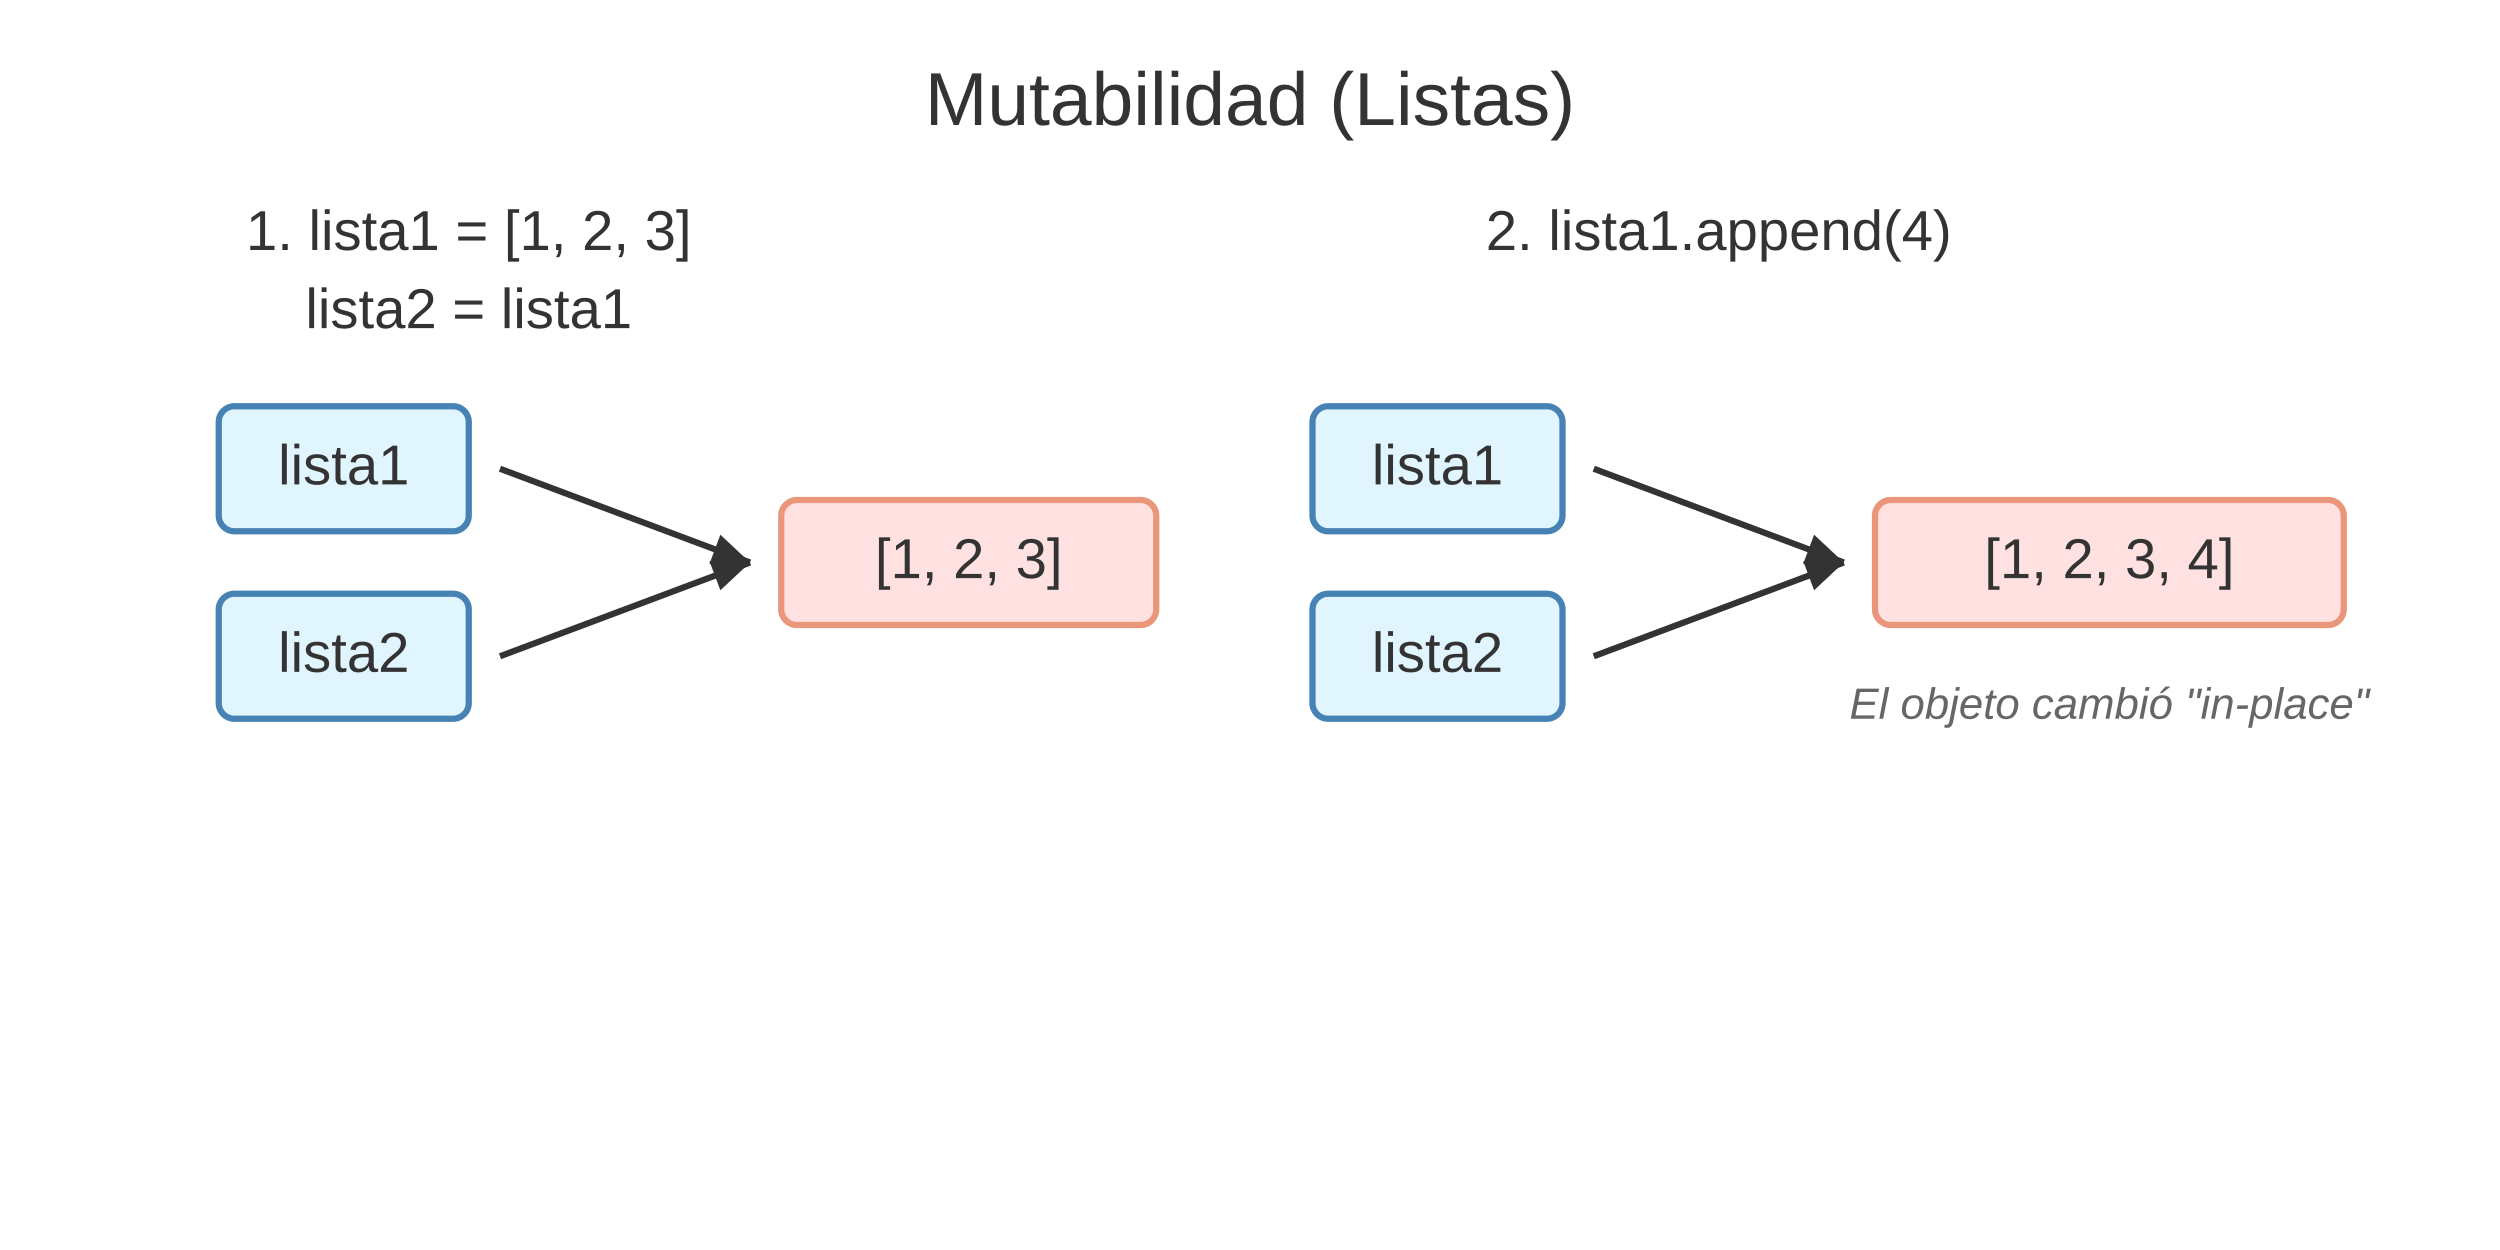
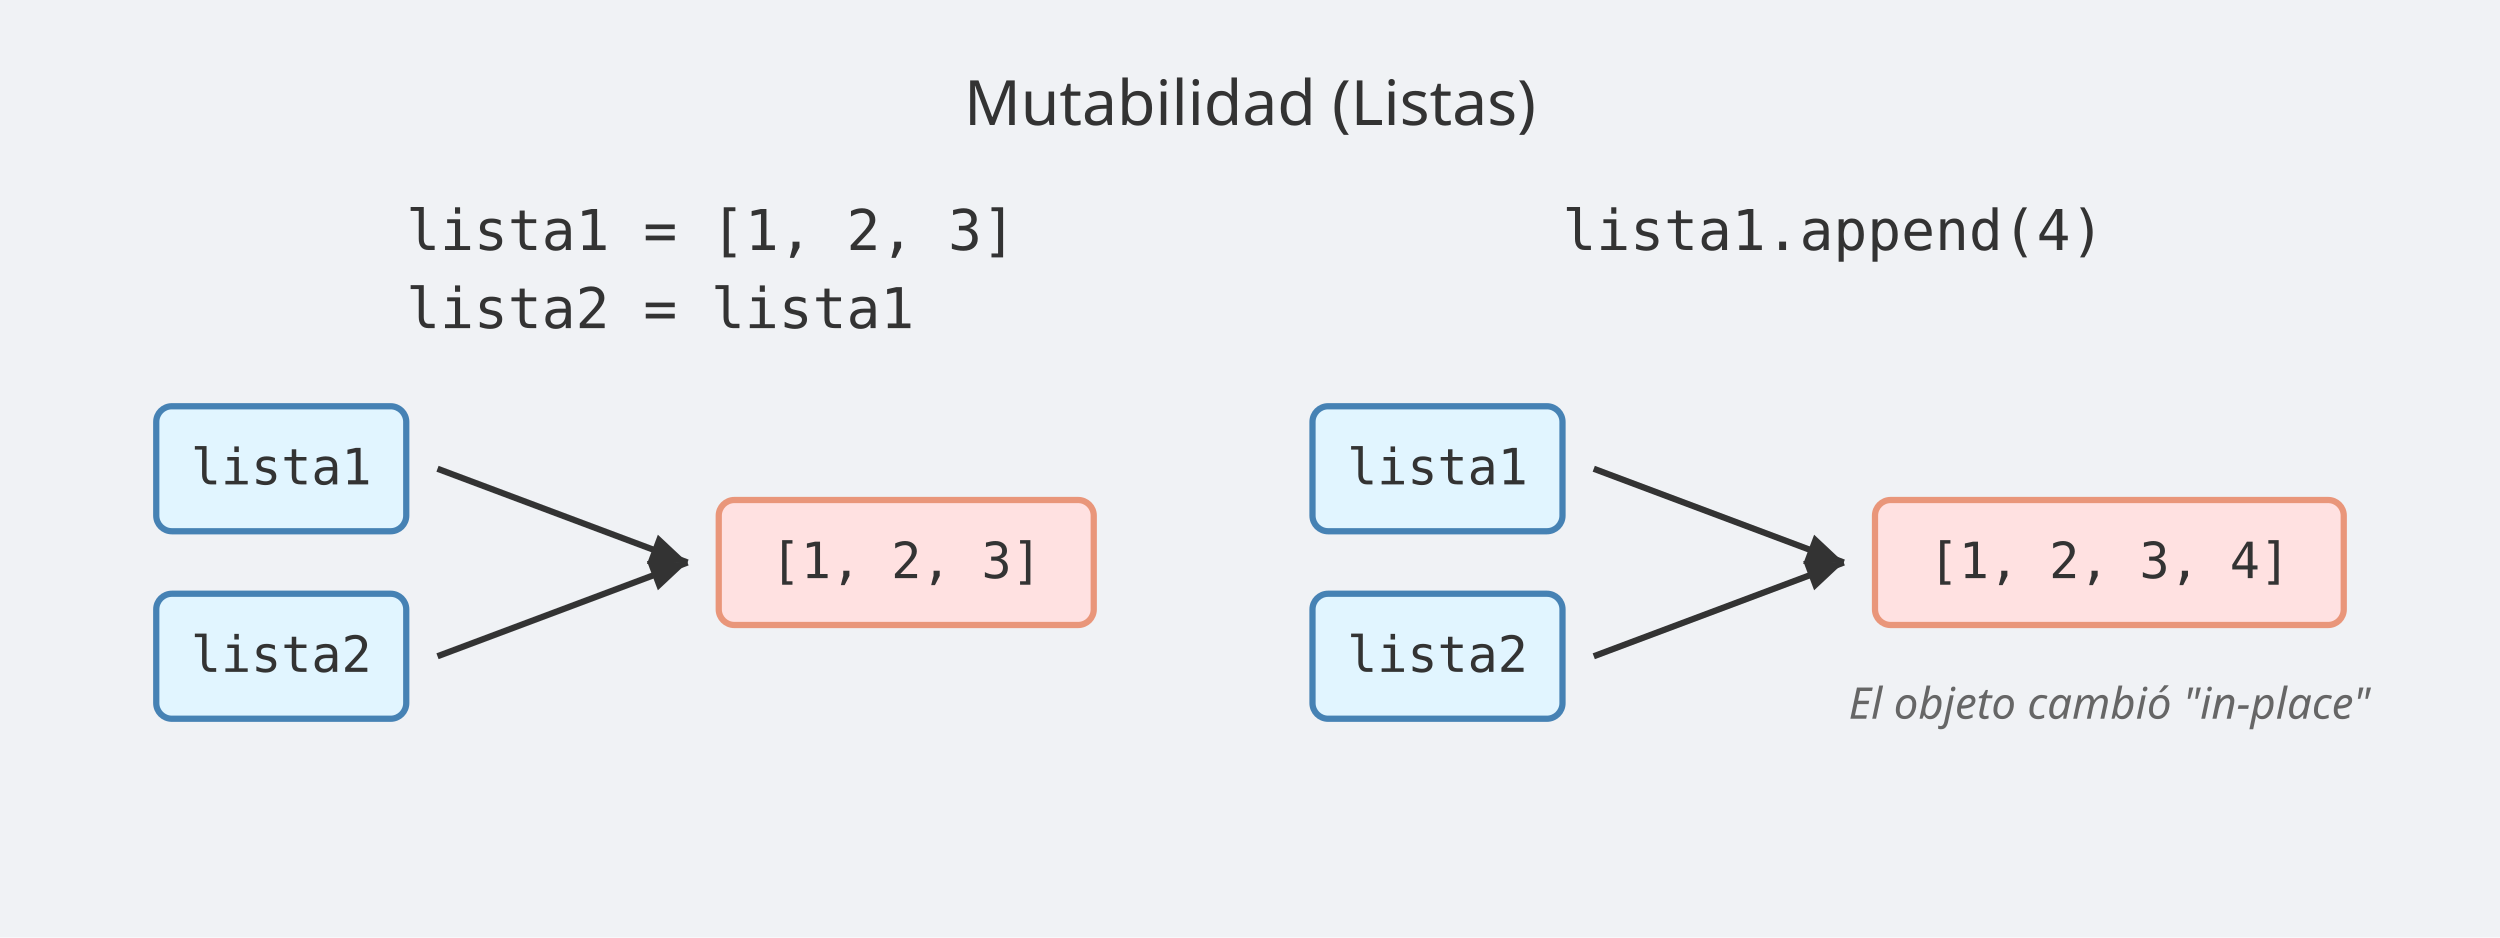
- <svg xmlns="http://www.w3.org/2000/svg" viewBox="0 0 800 400">
-   <text x="400" y="40" font-family="Arial" font-size="24" text-anchor="middle" fill="#333333">Mutabilidad (Listas)</text>
-   <g transform="translate(50, 100)">
-     <text x="100" y="-20" font-family="Arial" font-size="18" fill="#333333" text-anchor="middle">1. lista1 = [1, 2, 3]</text>
-     <text x="100" y="5" font-family="Arial" font-size="18" fill="#333333" text-anchor="middle">lista2 = lista1</text>
-     <rect x="20" y="30" width="80" height="40" rx="5" fill="#e1f5ff" stroke="#4682b4" stroke-width="2" />
-     <text x="60" y="55" font-family="Arial" font-size="18" fill="#333333" text-anchor="middle">lista1</text>
-     <rect x="20" y="90" width="80" height="40" rx="5" fill="#e1f5ff" stroke="#4682b4" stroke-width="2" />
-     <text x="60" y="115" font-family="Arial" font-size="18" fill="#333333" text-anchor="middle">lista2</text>
-     <path d="M 110 50 L 190 80" stroke="#333333" stroke-width="2" marker-end="url(#arrowhead)" />
-     <path d="M 110 110 L 190 80" stroke="#333333" stroke-width="2" marker-end="url(#arrowhead)" />
-     <rect x="200" y="60" width="120" height="40" rx="5" fill="#ffe1e1" stroke="#e9967a" stroke-width="2" />
-     <text x="260" y="85" font-family="Arial" font-size="18" fill="#333333" text-anchor="middle">[1, 2, 3]</text>
-   </g>
-   <g transform="translate(400, 100)">
-     <text x="150" y="-20" font-family="Arial" font-size="18" fill="#333333" text-anchor="middle">2. lista1.append(4)</text>
-     <rect x="20" y="30" width="80" height="40" rx="5" fill="#e1f5ff" stroke="#4682b4" stroke-width="2" />
-     <text x="60" y="55" font-family="Arial" font-size="18" fill="#333333" text-anchor="middle">lista1</text>
-     <rect x="20" y="90" width="80" height="40" rx="5" fill="#e1f5ff" stroke="#4682b4" stroke-width="2" />
-     <text x="60" y="115" font-family="Arial" font-size="18" fill="#333333" text-anchor="middle">lista2</text>
-     <path d="M 110 50 L 190 80" stroke="#333333" stroke-width="2" marker-end="url(#arrowhead)" />
-     <path d="M 110 110 L 190 80" stroke="#333333" stroke-width="2" marker-end="url(#arrowhead)" />
-     <rect x="200" y="60" width="150" height="40" rx="5" fill="#ffe1e1" stroke="#e9967a" stroke-width="2" />
-     <text x="275" y="85" font-family="Arial" font-size="18" fill="#333333" text-anchor="middle">[1, 2, 3, 4]</text>
-     <text x="275" y="130" font-family="Arial" font-size="14" fill="#666666" text-anchor="middle" font-style="italic">El objeto cambió "in-place"</text>
-   </g>
+ <svg xmlns="http://www.w3.org/2000/svg" viewBox="0 0 800 300">
  <defs>
+     <style>
+       .title { font-family: ui-sans-serif, system-ui, sans-serif; font-size: 20px; text-anchor: middle; fill: #333333; }
+       .code { font-family: menlo, consola, 'DejaVu Sans Mono'; font-size: 16px; fill: #333333; text-anchor: middle; }
+       .code-example { font-family: menlo, consola, 'DejaVu Sans Mono'; font-size: 18px; fill: #333333; text-anchor: start; }
+       .variable-node { fill: #e1f5ff; stroke: #4682b4; stroke-width: 2; }
+       .value-node { fill: #ffe1e1; stroke: #e9967a; stroke-width: 2; }
+       .arrow { stroke: #333333; stroke-width: 2; marker-end: url(#arrowhead); }
+       .note { font-family: ui-sans-serif, system-ui, sans-serif; font-size: 14px; fill: #666666; text-anchor: middle; font-style: italic; }
+     </style>
    <marker id="arrowhead" markerWidth="6" markerHeight="5" refX="6" refY="2.5" orient="auto">
      <polygon points="0 0, 6 2.5, 0 5" fill="#333333" />
    </marker>
  </defs>
+   <rect width="800" height="300" fill="#f0f2f5" />
+   <text x="400" y="40" class="title">Mutabilidad (Listas)</text>
+   <g transform="translate(30, 100)">
+     <text x="100" y="-20" class="code-example">lista1 = [1, 2, 3]</text>
+     <text x="100" y="5" class="code-example">lista2 = lista1</text>
+     <rect x="20" y="30" width="80" height="40" rx="5" class="variable-node" />
+     <text x="60" y="55" class="code">lista1</text>
+     <rect x="20" y="90" width="80" height="40" rx="5" class="variable-node" />
+     <text x="60" y="115" class="code">lista2</text>
+     <path d="M 110 50 L 190 80" class="arrow" />
+     <path d="M 110 110 L 190 80" class="arrow" />
+     <rect x="200" y="60" width="120" height="40" rx="5" class="value-node" />
+     <text x="260" y="85" class="code">[1, 2, 3]</text>
+   </g>
+   <g transform="translate(400, 100)">
+     <text x="100" y="-20" class="code-example">lista1.append(4)</text>
+     <rect x="20" y="30" width="80" height="40" rx="5" class="variable-node" />
+     <text x="60" y="55" class="code">lista1</text>
+     <rect x="20" y="90" width="80" height="40" rx="5" class="variable-node" />
+     <text x="60" y="115" class="code">lista2</text>
+     <path d="M 110 50 L 190 80" class="arrow" />
+     <path d="M 110 110 L 190 80" class="arrow" />
+     <rect x="200" y="60" width="150" height="40" rx="5" class="value-node" />
+     <text x="275" y="85" class="code">[1, 2, 3, 4]</text>
+     <text x="275" y="130" class="note">El objeto cambió "in-place"</text>
+   </g>
</svg>
